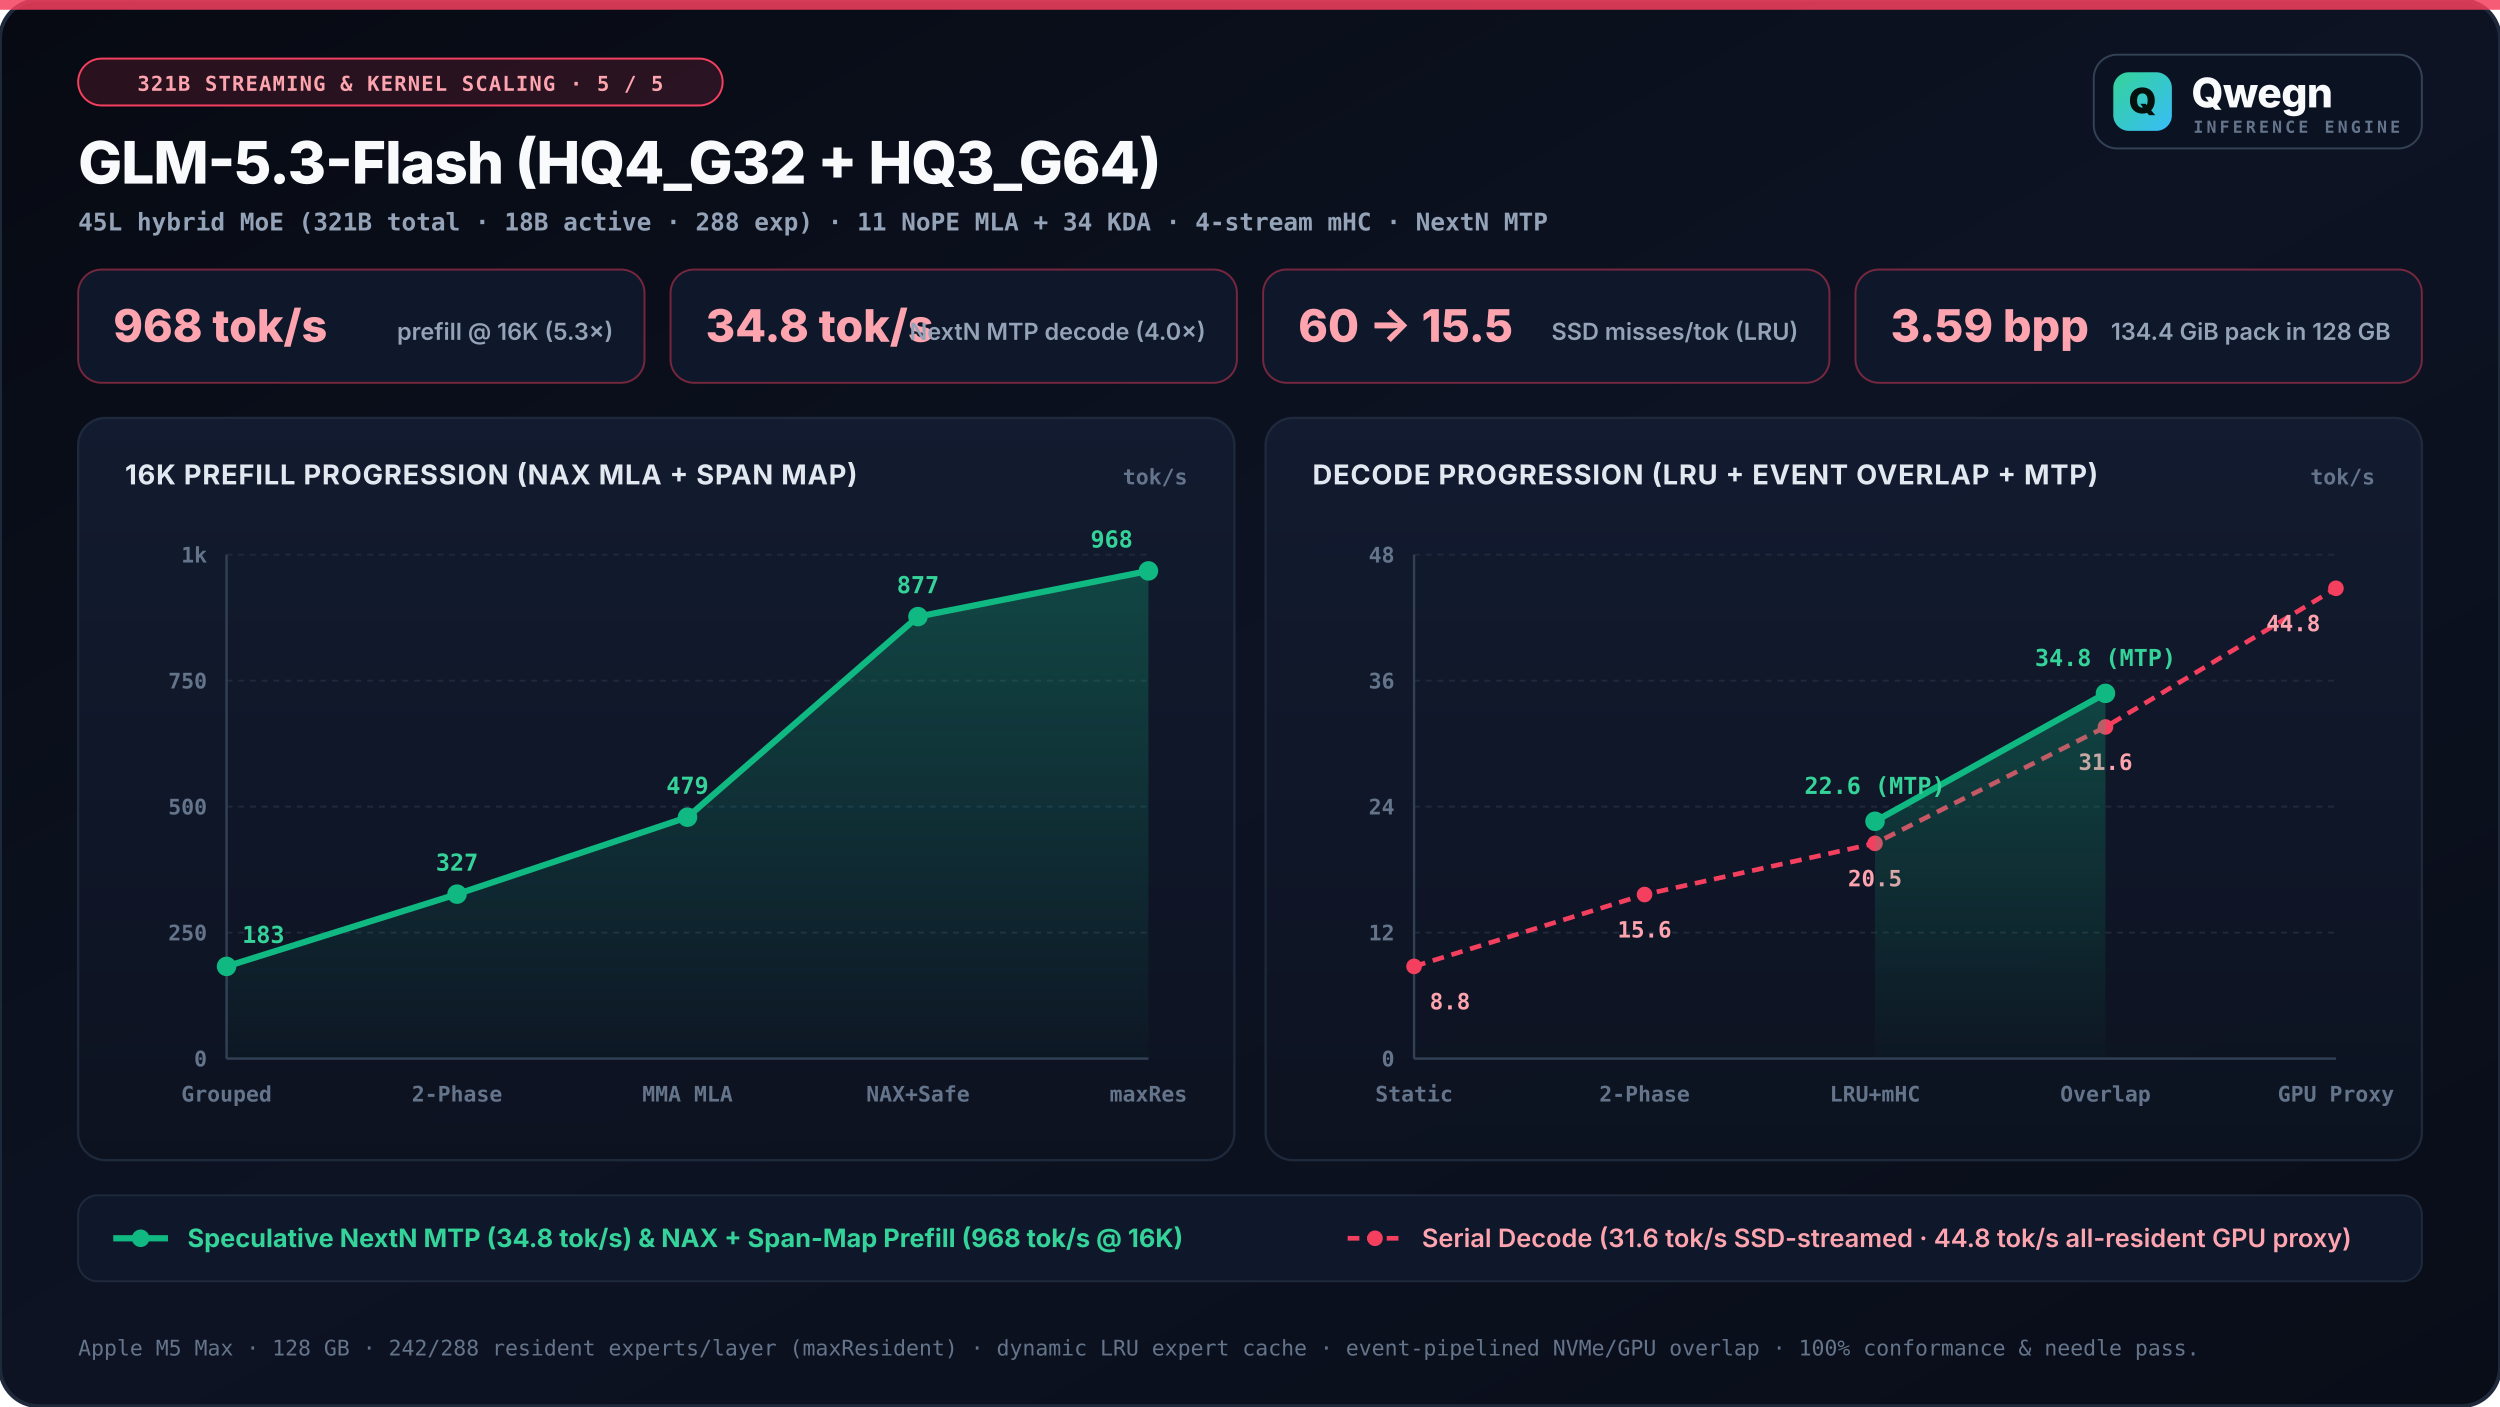
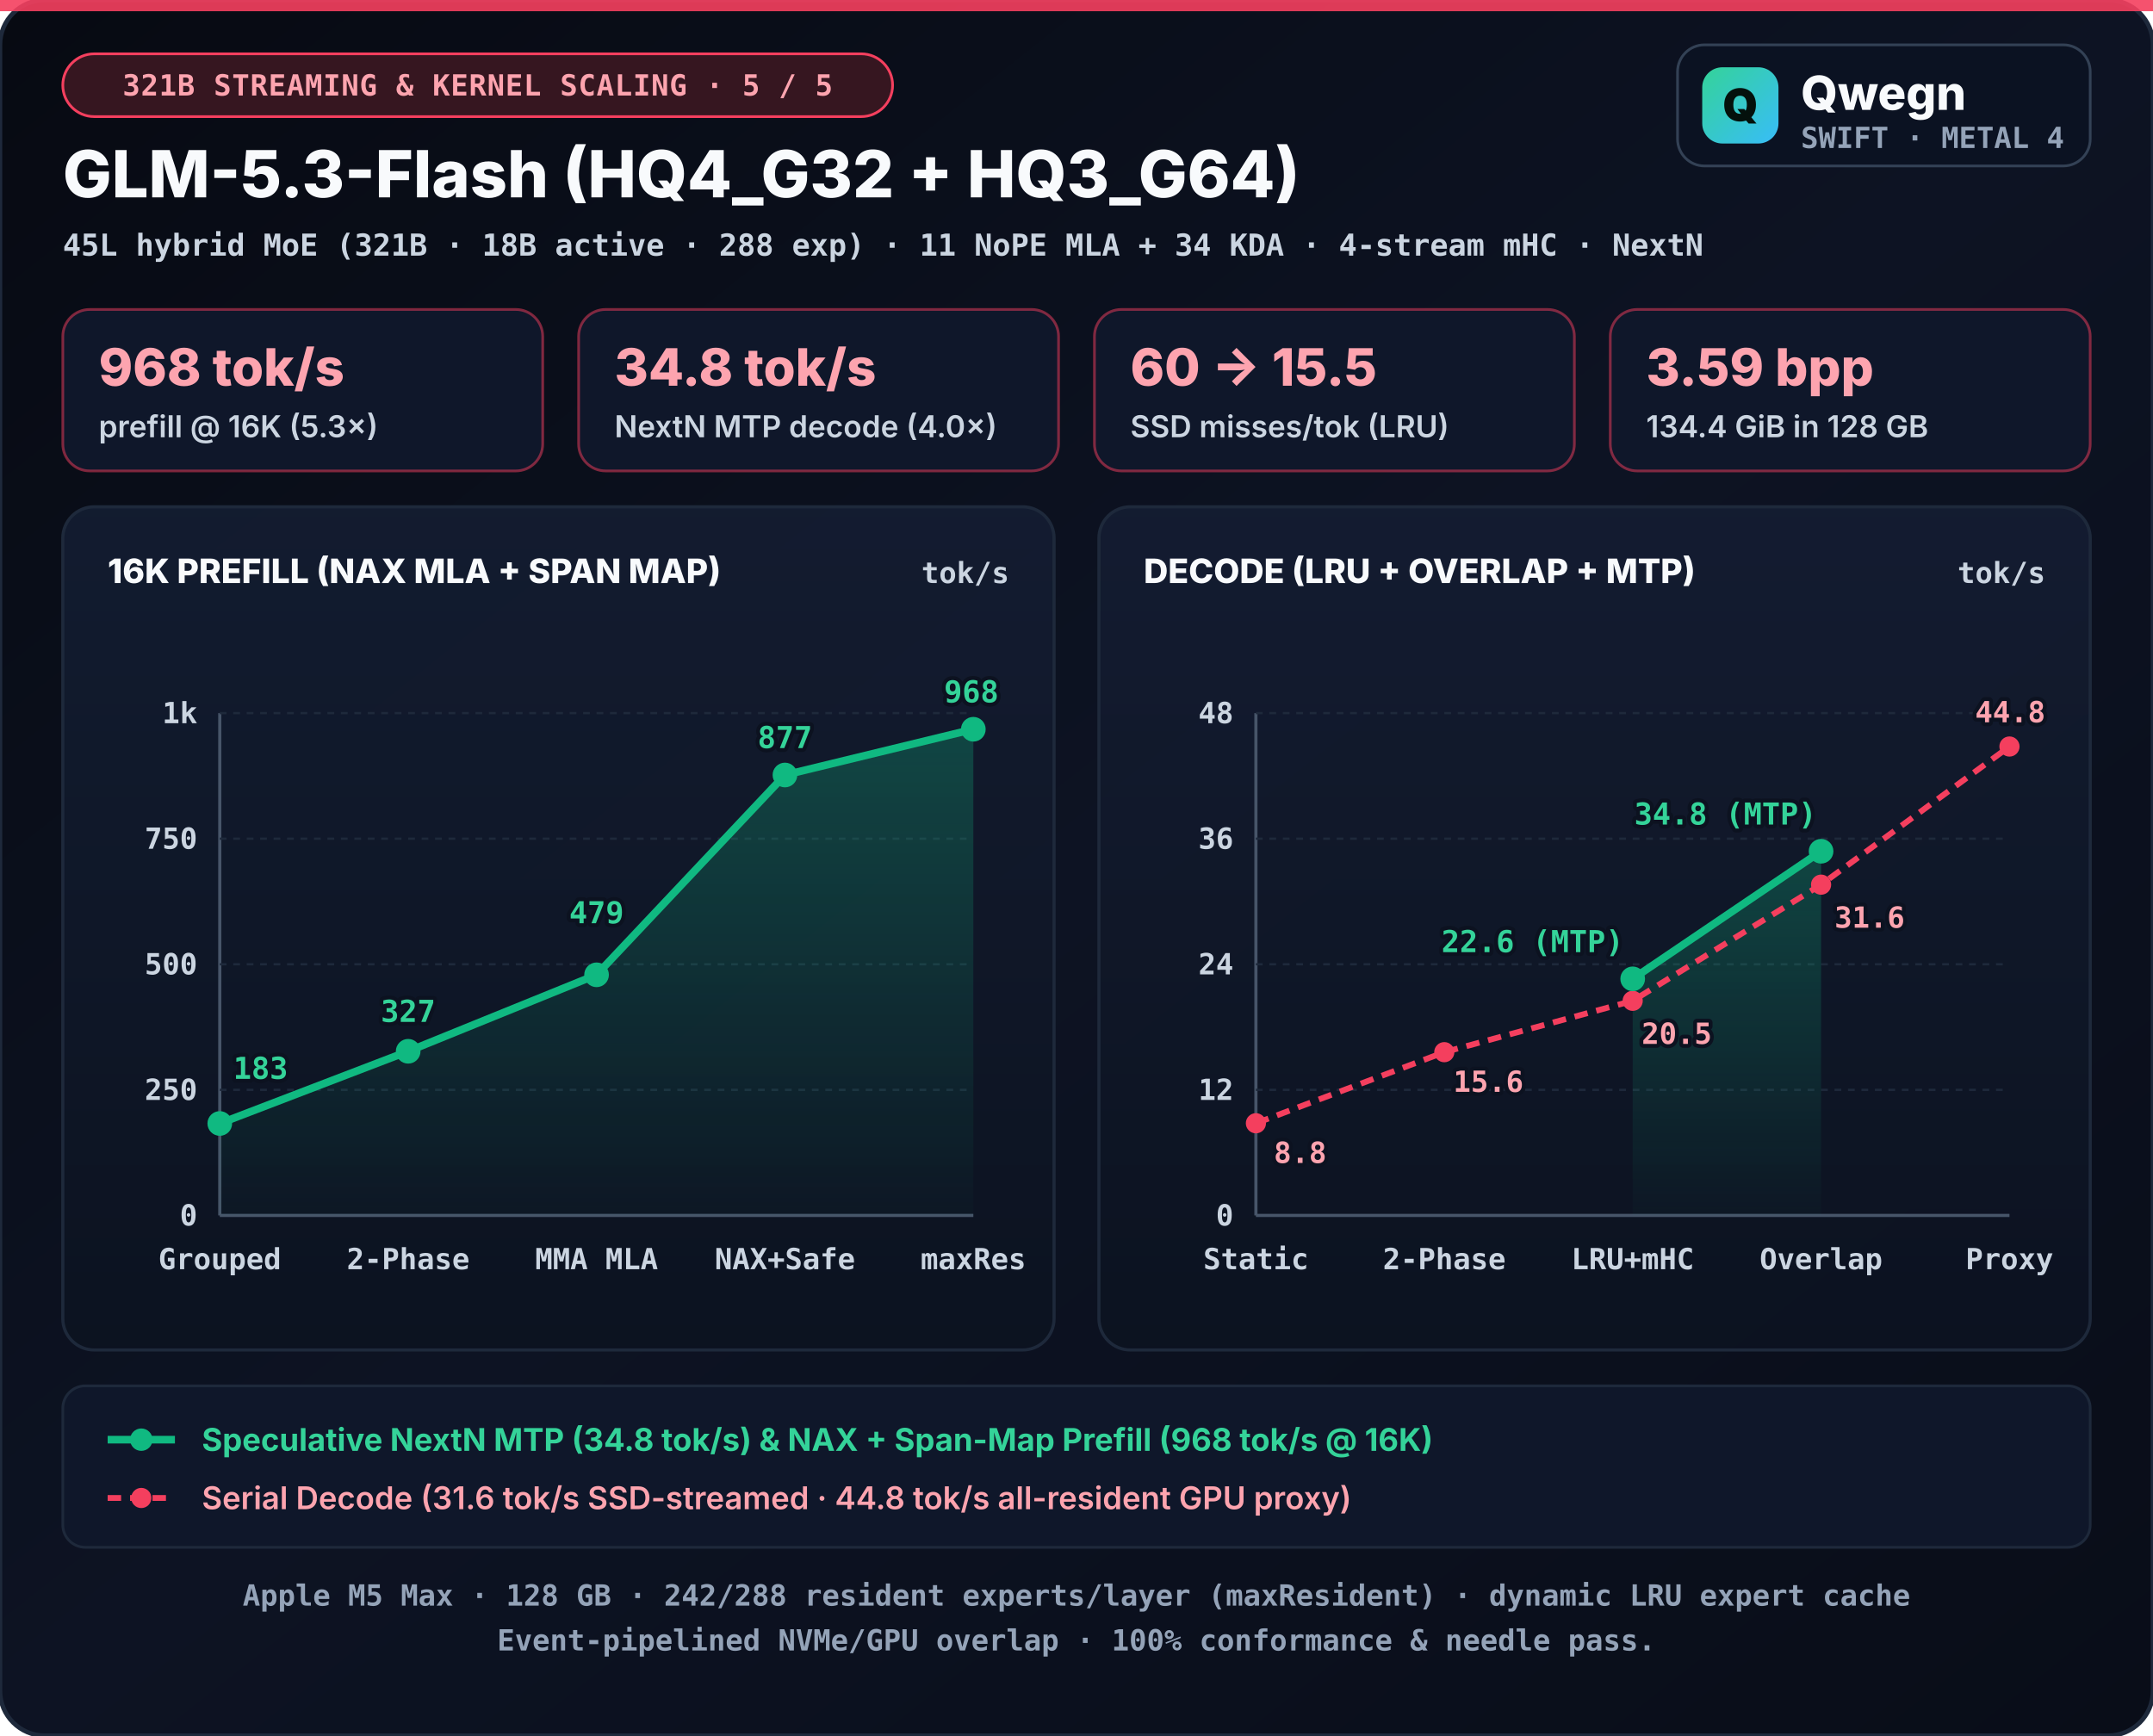
- <svg xmlns="http://www.w3.org/2000/svg" viewBox="0 0 1280 720" width="1280" height="720">
+ <svg xmlns="http://www.w3.org/2000/svg" viewBox="0 0 960 774" width="960" height="774">
  <defs>
    <linearGradient id="bg" x1="0" y1="0" x2="1" y2="1">
      <stop offset="0" stop-color="#070a12" />
-       <stop offset=".5" stop-color="#0d1323" />
+       <stop offset="0.5" stop-color="#0d1323" />
      <stop offset="1" stop-color="#090d18" />
    </linearGradient>
    <linearGradient id="card" x1="0" y1="0" x2="0" y2="1">
-       <stop offset="0" stop-color="#131c31" stop-opacity=".92" />
-       <stop offset="1" stop-color="#0c1220" stop-opacity=".96" />
+       <stop offset="0" stop-color="#131c31" stop-opacity="0.95" />
+       <stop offset="1" stop-color="#0c1220" stop-opacity="0.97" />
    </linearGradient>
    <linearGradient id="aEm" x1="0" y1="0" x2="0" y2="1">
-       <stop offset="0" stop-color="#10b981" stop-opacity=".28" />
-       <stop offset="1" stop-color="#10b981" stop-opacity=".02" />
+       <stop offset="0" stop-color="#10b981" stop-opacity="0.28" />
+       <stop offset="1" stop-color="#10b981" stop-opacity="0.02" />
    </linearGradient>
-     <linearGradient id="aRs" x1="0" y1="0" x2="0" y2="1">
-       <stop offset="0" stop-color="#f43f5e" stop-opacity=".28" />
-       <stop offset="1" stop-color="#f43f5e" stop-opacity=".02" />
+     <linearGradient id="aCy" x1="0" y1="0" x2="0" y2="1">
+       <stop offset="0" stop-color="#38bdf8" stop-opacity="0.28" />
+       <stop offset="1" stop-color="#38bdf8" stop-opacity="0.02" />
    </linearGradient>
    <linearGradient id="mark" x1="0" y1="0" x2="1" y2="1">
      <stop offset="0" stop-color="#34d399" />
      <stop offset="1" stop-color="#38bdf8" />
    </linearGradient>
-     <style>
- .sans{font-family:-apple-system,BlinkMacSystemFont,"SF Pro Display","Inter",system-ui,sans-serif}
- .mono{font-family:"SF Mono","JetBrains Mono",Menlo,monospace}
- .ct{font-size:14px;font-weight:700;fill:#e2e8f0;letter-spacing:.4px}
- .ax{font-size:11px;font-weight:600;fill:#64748b}
- .va{font-size:12px;font-weight:700;fill:#34d399}
- .vb{font-size:11.5px;font-weight:600;fill:#fda4af}
- .grid{stroke:#1e293b;stroke-width:1;stroke-dasharray:3 3}
- .axis{stroke:#334155;stroke-width:1.2}
- </style>
  </defs>
-   <rect width="1280" height="720" rx="20" fill="url(#bg)" stroke="#1e293b" stroke-width="2" />
-   <rect x="0" y="0" width="1280" height="5" fill="#f43f5e" opacity=".85" />
-   <g transform="translate(40,30)" data-free="1">
-     <rect width="330" height="24" rx="12" fill="#f43f5e" fill-opacity=".14" stroke="#f43f5e" />
-     <text x="165" y="16.5" text-anchor="middle" class="mono" font-size="10.5" font-weight="700" fill="#fda4af" letter-spacing=".6">321B STREAMING &amp; KERNEL SCALING · 5 / 5</text>
-     <text x="0" y="64" class="sans" font-size="30" font-weight="800" fill="#f8fafc" letter-spacing="-.5">GLM-5.3-Flash (HQ4_G32 + HQ3_G64)</text>
-     <text x="0" y="88" class="mono" font-size="12.5" font-weight="600" fill="#94a3b8">45L hybrid MoE (321B total · 18B active · 288 exp) · 11 NoPE MLA + 34 KDA · 4-stream mHC · NextN MTP</text>
+   <style>
+     svg { text-rendering: geometricPrecision; -webkit-font-smoothing: antialiased; }
+     .title { font-family: -apple-system, BlinkMacSystemFont, "SF Pro Display", "Segoe UI", Roboto, sans-serif; font-weight: 800; }
+     .subtitle { font-family: -apple-system, BlinkMacSystemFont, "SF Pro Text", "Segoe UI", Roboto, sans-serif; font-weight: 500; }
+     .sans { font-family: -apple-system, BlinkMacSystemFont, "SF Pro Display", "Inter", "Segoe UI", system-ui, sans-serif; }
+     .mono { font-family: "SF Mono", "JetBrains Mono", Menlo, Consolas, monospace; font-weight: 600; }
+   </style>
+   <rect width="960" height="774" rx="20" fill="url(#bg)" stroke="#1e293b" stroke-width="2" />
+   <rect x="0" y="0" width="960" height="5" fill="#f43f5e" opacity="0.9" />
+   <g transform="translate(28, 24)">
+     <rect x="0.0" y="0.0" width="370" height="28" rx="14.0" fill="#361620" stroke="#f43f5e" stroke-width="1.2" />
+     <text x="185.0" y="18.6" text-anchor="middle" class="mono" font-size="13" font-weight="700" fill="#fda4af" letter-spacing="0.3">321B STREAMING &amp; KERNEL SCALING · 5 / 5</text>
+     <text x="0" y="64" class="sans" font-size="29" font-weight="800" fill="#f8fafc">GLM-5.3-Flash (HQ4_G32 + HQ3_G64)</text>
+     <text x="0" y="90" class="mono" font-size="13.5" fill="#cbd5e1">45L hybrid MoE (321B · 18B active · 288 exp) · 11 NoPE MLA + 34 KDA · 4-stream mHC · NextN</text>
  </g>
-   <g transform="translate(1072,28)" id="qwegn-mark">
-     <rect width="168" height="48" rx="12" fill="#0b1222" stroke="#334155" stroke-width="1" />
-     <rect x="10" y="9" width="30" height="30" rx="8" fill="url(#mark)" />
-     <text x="25" y="30" text-anchor="middle" class="sans" font-size="18" font-weight="900" fill="#04110c">Q</text>
-     <text x="50" y="27" class="sans" font-size="21" font-weight="800" fill="#f8fafc" letter-spacing="-0.3">Qwegn</text>
-     <text x="51" y="40" class="mono" font-size="8.5" font-weight="700" fill="#64748b" letter-spacing="1.6">INFERENCE ENGINE</text>
+   <g transform="translate(748, 20)">
+     <rect width="184" height="54" rx="12" fill="#0b1222" stroke="#334155" stroke-width="1.2" />
+     <rect x="11" y="10" width="34" height="34" rx="9" fill="url(#mark)" />
+     <text x="28" y="34" text-anchor="middle" class="sans" font-size="20" font-weight="900" fill="#04110c">Q</text>
+     <text x="55" y="29" class="sans" font-size="21" font-weight="800" fill="#f8fafc">Qwegn</text>
+     <text x="55" y="46" class="mono" font-size="13" font-weight="700" fill="#94a3b8">SWIFT · METAL 4</text>
  </g>
-   <g transform="translate(40.0,138)">
-     <rect width="290" height="58" rx="12" fill="#0f172a" stroke="#f43f5e" stroke-opacity=".45" />
-     <text x="18" y="37" class="sans" font-size="23" font-weight="800" fill="#fda4af">968 tok/s</text>
-     <text x="274" y="36" text-anchor="end" class="sans" font-size="12" font-weight="600" fill="#94a3b8">prefill @ 16K (5.3×)</text>
+   <g transform="translate(28, 138)">
+     <rect width="214" height="72" rx="12" fill="#0f172a" stroke="#f43f5e" stroke-opacity="0.5" stroke-width="1.2" />
+     <text x="16" y="34" class="sans" font-size="23" font-weight="800" fill="#fda4af">968 tok/s</text>
+     <text x="16" y="57" class="sans" font-size="13.5" font-weight="600" fill="#cbd5e1">prefill @ 16K (5.3×)</text>
  </g>
-   <g transform="translate(343.3,138)">
-     <rect width="290" height="58" rx="12" fill="#0f172a" stroke="#f43f5e" stroke-opacity=".45" />
-     <text x="18" y="37" class="sans" font-size="23" font-weight="800" fill="#fda4af">34.8 tok/s</text>
-     <text x="274" y="36" text-anchor="end" class="sans" font-size="12" font-weight="600" fill="#94a3b8">NextN MTP decode (4.0×)</text>
+   <g transform="translate(258, 138)">
+     <rect width="214" height="72" rx="12" fill="#0f172a" stroke="#f43f5e" stroke-opacity="0.5" stroke-width="1.2" />
+     <text x="16" y="34" class="sans" font-size="23" font-weight="800" fill="#fda4af">34.8 tok/s</text>
+     <text x="16" y="57" class="sans" font-size="13.5" font-weight="600" fill="#cbd5e1">NextN MTP decode (4.0×)</text>
  </g>
-   <g transform="translate(646.7,138)">
-     <rect width="290" height="58" rx="12" fill="#0f172a" stroke="#f43f5e" stroke-opacity=".45" />
-     <text x="18" y="37" class="sans" font-size="23" font-weight="800" fill="#fda4af">60 → 15.5</text>
-     <text x="274" y="36" text-anchor="end" class="sans" font-size="12" font-weight="600" fill="#94a3b8">SSD misses/tok (LRU)</text>
+   <g transform="translate(488, 138)">
+     <rect width="214" height="72" rx="12" fill="#0f172a" stroke="#f43f5e" stroke-opacity="0.5" stroke-width="1.2" />
+     <text x="16" y="34" class="sans" font-size="23" font-weight="800" fill="#fda4af">60 → 15.5</text>
+     <text x="16" y="57" class="sans" font-size="13.5" font-weight="600" fill="#cbd5e1">SSD misses/tok (LRU)</text>
  </g>
-   <g transform="translate(950.0,138)">
-     <rect width="290" height="58" rx="12" fill="#0f172a" stroke="#f43f5e" stroke-opacity=".45" />
-     <text x="18" y="37" class="sans" font-size="23" font-weight="800" fill="#fda4af">3.59 bpp</text>
-     <text x="274" y="36" text-anchor="end" class="sans" font-size="12" font-weight="600" fill="#94a3b8">134.4 GiB pack in 128 GB</text>
+   <g transform="translate(718, 138)">
+     <rect width="214" height="72" rx="12" fill="#0f172a" stroke="#f43f5e" stroke-opacity="0.5" stroke-width="1.2" />
+     <text x="16" y="34" class="sans" font-size="23" font-weight="800" fill="#fda4af">3.59 bpp</text>
+     <text x="16" y="57" class="sans" font-size="13.5" font-weight="600" fill="#cbd5e1">134.4 GiB in 128 GB</text>
  </g>
-   <g transform="translate(40,214)">
-     <rect width="592" height="380" rx="14" fill="url(#card)" stroke="#1e293b" stroke-width="1.2" />
-     <text x="24" y="34" class="sans ct">16K PREFILL PROGRESSION (NAX MLA + SPAN MAP)</text>
-     <text x="568" y="34" text-anchor="end" class="mono ax">tok/s</text>
-     <line x1="76" y1="328.0" x2="548" y2="328.0" class="axis" />
-     <text x="66" y="332.0" text-anchor="end" class="mono ax">0</text>
-     <line x1="76" y1="263.5" x2="548" y2="263.5" class="grid" />
-     <text x="66" y="267.5" text-anchor="end" class="mono ax">250</text>
-     <line x1="76" y1="199.0" x2="548" y2="199.0" class="grid" />
-     <text x="66" y="203.0" text-anchor="end" class="mono ax">500</text>
-     <line x1="76" y1="134.5" x2="548" y2="134.5" class="grid" />
-     <text x="66" y="138.5" text-anchor="end" class="mono ax">750</text>
-     <line x1="76" y1="70.0" x2="548" y2="70.0" class="grid" />
-     <text x="66" y="74.0" text-anchor="end" class="mono ax">1k</text>
-     <line x1="76" y1="70" x2="76" y2="328" class="axis" />
-     <text x="76.0" y="350" text-anchor="middle" class="mono ax">Grouped</text>
-     <text x="194.0" y="350" text-anchor="middle" class="mono ax">2-Phase</text>
-     <text x="312.0" y="350" text-anchor="middle" class="mono ax">MMA MLA</text>
-     <text x="430.0" y="350" text-anchor="middle" class="mono ax">NAX+Safe</text>
-     <text x="548.0" y="350" text-anchor="middle" class="mono ax">maxRes</text>
-     <polygon points="76.0,280.8 194.0,243.8 312.0,204.4 430.0,101.7 548.0,78.3 548.0,328 76.0,328" fill="url(#aEm)" />
-     <polyline points="76.0,280.8 194.0,243.8 312.0,204.4 430.0,101.7 548.0,78.3" fill="none" stroke="#10b981" stroke-width="3.2" stroke-linejoin="round" />
-     <circle cx="76.0" cy="280.8" r="5" fill="#10b981" />
-     <text x="84.0" y="268.8" text-anchor="start" class="mono va">183</text>
-     <circle cx="194.0" cy="243.8" r="5" fill="#10b981" />
-     <text x="194.0" y="231.8" text-anchor="middle" class="mono va">327</text>
-     <circle cx="312.0" cy="204.4" r="5" fill="#10b981" />
-     <text x="312.0" y="192.4" text-anchor="middle" class="mono va">479</text>
-     <circle cx="430.0" cy="101.7" r="5" fill="#10b981" />
-     <text x="430.0" y="89.7" text-anchor="middle" class="mono va">877</text>
-     <circle cx="548.0" cy="78.3" r="5" fill="#10b981" />
-     <text x="540.0" y="66.3" text-anchor="end" class="mono va">968</text>
+   <g transform="translate(28, 226)">
+     <rect width="442" height="376" rx="14" fill="url(#card)" stroke="#1e293b" stroke-width="1.4" />
+     <text x="20" y="34" class="sans" font-size="15" font-weight="800" fill="#f8fafc">16K PREFILL (NAX MLA + SPAN MAP)</text>
+     <text x="422" y="34" text-anchor="end" class="mono" font-size="13" fill="#cbd5e1">tok/s</text>
+     <line x1="70.0" y1="316.0" x2="406.0" y2="316.0" stroke="#475569" stroke-width="1.4" />
+     <line x1="70.0" y1="92.0" x2="70.0" y2="316.0" stroke="#475569" stroke-width="1.4" />
+     <text x="60" y="320.5" text-anchor="end" class="mono" font-size="13" fill="#cbd5e1">0</text>
+     <line x1="70.0" y1="260.0" x2="406.0" y2="260.0" stroke="#1e293b" stroke-width="1" stroke-dasharray="3 3" />
+     <text x="60" y="264.5" text-anchor="end" class="mono" font-size="13" fill="#cbd5e1">250</text>
+     <line x1="70.0" y1="204.0" x2="406.0" y2="204.0" stroke="#1e293b" stroke-width="1" stroke-dasharray="3 3" />
+     <text x="60" y="208.5" text-anchor="end" class="mono" font-size="13" fill="#cbd5e1">500</text>
+     <line x1="70.0" y1="148.0" x2="406.0" y2="148.0" stroke="#1e293b" stroke-width="1" stroke-dasharray="3 3" />
+     <text x="60" y="152.5" text-anchor="end" class="mono" font-size="13" fill="#cbd5e1">750</text>
+     <line x1="70.0" y1="92.0" x2="406.0" y2="92.0" stroke="#1e293b" stroke-width="1" stroke-dasharray="3 3" />
+     <text x="60" y="96.5" text-anchor="end" class="mono" font-size="13" fill="#cbd5e1">1k</text>
+     <text x="70.0" y="340" text-anchor="middle" class="mono" font-size="13" fill="#cbd5e1">Grouped</text>
+     <text x="154.0" y="340" text-anchor="middle" class="mono" font-size="13" fill="#cbd5e1">2-Phase</text>
+     <text x="238.0" y="340" text-anchor="middle" class="mono" font-size="13" fill="#cbd5e1">MMA MLA</text>
+     <text x="322.0" y="340" text-anchor="middle" class="mono" font-size="13" fill="#cbd5e1">NAX+Safe</text>
+     <text x="406.0" y="340" text-anchor="middle" class="mono" font-size="13" fill="#cbd5e1">maxRes</text>
+     <polygon points="70.0,275.0 154.0,242.8 238.0,208.7 322.0,119.6 406.0,99.2 406.0,316.0 70.0,316.0" fill="url(#aEm)" />
+     <polyline points="70.0,275.0 154.0,242.8 238.0,208.7 322.0,119.6 406.0,99.2" fill="none" stroke="#10b981" stroke-width="3.4" stroke-linejoin="round" />
+     <circle cx="70.0" cy="275.0" r="5.5" fill="#10b981" />
+     <circle cx="154.0" cy="242.8" r="5.5" fill="#10b981" />
+     <circle cx="238.0" cy="208.7" r="5.5" fill="#10b981" />
+     <circle cx="322.0" cy="119.6" r="5.5" fill="#10b981" />
+     <circle cx="406.0" cy="99.2" r="5.5" fill="#10b981" />
+     <text x="76.0" y="255.1" text-anchor="start" class="mono" font-size="13.5" font-weight="800" fill="#34d399" paint-order="stroke" stroke="#0c1220" stroke-width="3.5" stroke-linejoin="round">183</text>
+     <text x="154.0" y="229.7" text-anchor="middle" class="mono" font-size="13.5" font-weight="800" fill="#34d399" paint-order="stroke" stroke="#0c1220" stroke-width="3.5" stroke-linejoin="round">327</text>
+     <text x="238.0" y="185.7" text-anchor="middle" class="mono" font-size="13.5" font-weight="800" fill="#34d399" paint-order="stroke" stroke="#0c1220" stroke-width="3.5" stroke-linejoin="round">479</text>
+     <text x="322.0" y="107.6" text-anchor="middle" class="mono" font-size="13.5" font-weight="800" fill="#34d399" paint-order="stroke" stroke="#0c1220" stroke-width="3.5" stroke-linejoin="round">877</text>
+     <text x="417.3" y="87.2" text-anchor="end" class="mono" font-size="13.5" font-weight="800" fill="#34d399" paint-order="stroke" stroke="#0c1220" stroke-width="3.5" stroke-linejoin="round">968</text>
  </g>
-   <g transform="translate(648,214)">
-     <rect width="592" height="380" rx="14" fill="url(#card)" stroke="#1e293b" stroke-width="1.2" />
-     <text x="24" y="34" class="sans ct">DECODE PROGRESSION (LRU + EVENT OVERLAP + MTP)</text>
-     <text x="568" y="34" text-anchor="end" class="mono ax">tok/s</text>
-     <line x1="76" y1="328.0" x2="548" y2="328.0" class="axis" />
-     <text x="66" y="332.0" text-anchor="end" class="mono ax">0</text>
-     <line x1="76" y1="263.5" x2="548" y2="263.5" class="grid" />
-     <text x="66" y="267.5" text-anchor="end" class="mono ax">12</text>
-     <line x1="76" y1="199.0" x2="548" y2="199.0" class="grid" />
-     <text x="66" y="203.0" text-anchor="end" class="mono ax">24</text>
-     <line x1="76" y1="134.5" x2="548" y2="134.5" class="grid" />
-     <text x="66" y="138.5" text-anchor="end" class="mono ax">36</text>
-     <line x1="76" y1="70.0" x2="548" y2="70.0" class="grid" />
-     <text x="66" y="74.0" text-anchor="end" class="mono ax">48</text>
-     <line x1="76" y1="70" x2="76" y2="328" class="axis" />
-     <text x="76.0" y="350" text-anchor="middle" class="mono ax">Static</text>
-     <text x="194.0" y="350" text-anchor="middle" class="mono ax">2-Phase</text>
-     <text x="312.0" y="350" text-anchor="middle" class="mono ax">LRU+mHC</text>
-     <text x="430.0" y="350" text-anchor="middle" class="mono ax">Overlap</text>
-     <text x="548.0" y="350" text-anchor="middle" class="mono ax">GPU Proxy</text>
-     <polyline points="76.0,280.8 194.0,244.0 312.0,217.8 430.0,158.2 548.0,87.2" fill="none" stroke="#f43f5e" stroke-width="2.4" stroke-linejoin="round" stroke-dasharray="6 4" />
-     <circle cx="76.0" cy="280.8" r="4" fill="#f43f5e" />
-     <text x="84.0" y="302.8" text-anchor="start" class="mono vb">8.8</text>
-     <circle cx="194.0" cy="244.0" r="4" fill="#f43f5e" />
-     <text x="194.0" y="266.0" text-anchor="middle" class="mono vb">15.6</text>
-     <circle cx="312.0" cy="217.8" r="4" fill="#f43f5e" />
-     <text x="312.0" y="239.8" text-anchor="middle" class="mono vb">20.5</text>
-     <circle cx="430.0" cy="158.2" r="4" fill="#f43f5e" />
-     <text x="430.0" y="180.2" text-anchor="middle" class="mono vb">31.6</text>
-     <circle cx="548.0" cy="87.2" r="4" fill="#f43f5e" />
-     <text x="540.0" y="109.2" text-anchor="end" class="mono vb">44.8</text>
-     <polygon points="312.0,206.5 430.0,141.0 430.0,328 312.0,328" fill="url(#aEm)" />
-     <polyline points="312.0,206.5 430.0,141.0" fill="none" stroke="#10b981" stroke-width="3.2" stroke-linejoin="round" />
-     <circle cx="312.0" cy="206.5" r="5" fill="#10b981" />
-     <text x="312.0" y="192.5" text-anchor="middle" class="mono va">22.6 (MTP)</text>
-     <circle cx="430.0" cy="141.0" r="5" fill="#10b981" />
-     <text x="430.0" y="127.0" text-anchor="middle" class="mono va">34.8 (MTP)</text>
+   <g transform="translate(490, 226)">
+     <rect width="442" height="376" rx="14" fill="url(#card)" stroke="#1e293b" stroke-width="1.4" />
+     <text x="20" y="34" class="sans" font-size="15" font-weight="800" fill="#f8fafc">DECODE (LRU + OVERLAP + MTP)</text>
+     <text x="422" y="34" text-anchor="end" class="mono" font-size="13" fill="#cbd5e1">tok/s</text>
+     <line x1="70.0" y1="316.0" x2="406.0" y2="316.0" stroke="#475569" stroke-width="1.4" />
+     <line x1="70.0" y1="92.0" x2="70.0" y2="316.0" stroke="#475569" stroke-width="1.4" />
+     <text x="60" y="320.5" text-anchor="end" class="mono" font-size="13" fill="#cbd5e1">0</text>
+     <line x1="70.0" y1="260.0" x2="406.0" y2="260.0" stroke="#1e293b" stroke-width="1" stroke-dasharray="3 3" />
+     <text x="60" y="264.5" text-anchor="end" class="mono" font-size="13" fill="#cbd5e1">12</text>
+     <line x1="70.0" y1="204.0" x2="406.0" y2="204.0" stroke="#1e293b" stroke-width="1" stroke-dasharray="3 3" />
+     <text x="60" y="208.5" text-anchor="end" class="mono" font-size="13" fill="#cbd5e1">24</text>
+     <line x1="70.0" y1="148.0" x2="406.0" y2="148.0" stroke="#1e293b" stroke-width="1" stroke-dasharray="3 3" />
+     <text x="60" y="152.5" text-anchor="end" class="mono" font-size="13" fill="#cbd5e1">36</text>
+     <line x1="70.0" y1="92.0" x2="406.0" y2="92.0" stroke="#1e293b" stroke-width="1" stroke-dasharray="3 3" />
+     <text x="60" y="96.5" text-anchor="end" class="mono" font-size="13" fill="#cbd5e1">48</text>
+     <text x="70.0" y="340" text-anchor="middle" class="mono" font-size="13" fill="#cbd5e1">Static</text>
+     <text x="154.0" y="340" text-anchor="middle" class="mono" font-size="13" fill="#cbd5e1">2-Phase</text>
+     <text x="238.0" y="340" text-anchor="middle" class="mono" font-size="13" fill="#cbd5e1">LRU+mHC</text>
+     <text x="322.0" y="340" text-anchor="middle" class="mono" font-size="13" fill="#cbd5e1">Overlap</text>
+     <text x="406.0" y="340" text-anchor="middle" class="mono" font-size="13" fill="#cbd5e1">Proxy</text>
+     <polygon points="238.0,210.5 322.0,153.6 322.0,316.0 238.0,316.0" fill="url(#aEm)" />
+     <polyline points="70.0,274.9 154.0,243.2 238.0,220.3 322.0,168.5 406.0,106.9" fill="none" stroke="#f43f5e" stroke-width="2.6" stroke-linejoin="round" stroke-dasharray="6 4" />
+     <circle cx="70.0" cy="274.9" r="4.5" fill="#f43f5e" />
+     <circle cx="154.0" cy="243.2" r="4.5" fill="#f43f5e" />
+     <circle cx="238.0" cy="220.3" r="4.5" fill="#f43f5e" />
+     <circle cx="322.0" cy="168.5" r="4.5" fill="#f43f5e" />
+     <circle cx="406.0" cy="106.9" r="4.5" fill="#f43f5e" />
+     <polyline points="238.0,210.5 322.0,153.6" fill="none" stroke="#10b981" stroke-width="3.4" stroke-linejoin="round" />
+     <circle cx="238.0" cy="210.5" r="5.5" fill="#10b981" />
+     <circle cx="322.0" cy="153.6" r="5.5" fill="#10b981" />
+     <text x="78.0" y="292.6" text-anchor="start" class="mono" font-size="13" font-weight="700" fill="#fda4af" paint-order="stroke" stroke="#0c1220" stroke-width="3.5" stroke-linejoin="round">8.8</text>
+     <text x="158.0" y="260.9" text-anchor="start" class="mono" font-size="13" font-weight="700" fill="#fda4af" paint-order="stroke" stroke="#0c1220" stroke-width="3.5" stroke-linejoin="round">15.6</text>
+     <text x="242.0" y="239.5" text-anchor="start" class="mono" font-size="13" font-weight="700" fill="#fda4af" paint-order="stroke" stroke="#0c1220" stroke-width="3.5" stroke-linejoin="round">20.5</text>
+     <text x="328.0" y="187.7" text-anchor="start" class="mono" font-size="13" font-weight="700" fill="#fda4af" paint-order="stroke" stroke="#0c1220" stroke-width="3.5" stroke-linejoin="round">31.6</text>
+     <text x="422.0" y="96.1" text-anchor="end" class="mono" font-size="13" font-weight="700" fill="#fda4af" paint-order="stroke" stroke="#0c1220" stroke-width="3.5" stroke-linejoin="round">44.8</text>
+     <text x="234.0" y="198.6" text-anchor="end" class="mono" font-size="13.5" font-weight="800" fill="#34d399" paint-order="stroke" stroke="#0c1220" stroke-width="3.5" stroke-linejoin="round">22.6 (MTP)</text>
+     <text x="320.0" y="141.7" text-anchor="end" class="mono" font-size="13.5" font-weight="800" fill="#34d399" paint-order="stroke" stroke="#0c1220" stroke-width="3.5" stroke-linejoin="round">34.8 (MTP)</text>
  </g>
-   <g transform="translate(40,612)">
-     <rect width="1200" height="44" rx="10" fill="#0f172a" stroke="#1e293b" />
-     <line x1="18" y1="22" x2="46" y2="22" stroke="#10b981" stroke-width="3.2" />
-     <circle cx="32" cy="22" r="4.5" fill="#10b981" />
-     <text x="56" y="26.5" class="sans" font-size="13" font-weight="700" fill="#34d399">Speculative NextN MTP (34.8 tok/s) &amp; NAX + Span-Map Prefill (968 tok/s @ 16K)</text>
-     <line x1="650" y1="22" x2="678" y2="22" stroke="#f43f5e" stroke-width="2.4" stroke-dasharray="6 4" />
-     <circle cx="664" cy="22" r="4" fill="#f43f5e" />
-     <text x="688" y="26.5" class="sans" font-size="13" font-weight="600" fill="#fda4af">Serial Decode (31.6 tok/s SSD-streamed · 44.8 tok/s all-resident GPU proxy)</text>
+   <g transform="translate(28, 618)">
+     <rect width="904" height="72" rx="10" fill="#0f172a" stroke="#1e293b" stroke-width="1.2" />
+     <line x1="20" y1="24" x2="50" y2="24" stroke="#10b981" stroke-width="3.4" />
+     <circle cx="35" cy="24" r="5" fill="#10b981" />
+     <text x="62" y="29" class="sans" font-size="14" font-weight="700" fill="#34d399">Speculative NextN MTP (34.8 tok/s) &amp; NAX + Span-Map Prefill (968 tok/s @ 16K)</text>
+     <line x1="20" y1="50" x2="50" y2="50" stroke="#f43f5e" stroke-width="2.6" stroke-dasharray="6 4" />
+     <circle cx="35" cy="50" r="4.5" fill="#f43f5e" />
+     <text x="62" y="55" class="sans" font-size="14" font-weight="600" fill="#fda4af">Serial Decode (31.6 tok/s SSD-streamed · 44.8 tok/s all-resident GPU proxy)</text>
  </g>
-   <text x="40" y="694" class="mono" font-size="11" fill="#64748b">Apple M5 Max · 128 GB · 242/288 resident experts/layer (maxResident) · dynamic LRU expert cache · event-pipelined NVMe/GPU overlap · 100% conformance &amp; needle pass.</text>
+   <text x="480" y="716" text-anchor="middle" class="mono" font-size="13" fill="#94a3b8">Apple M5 Max · 128 GB · 242/288 resident experts/layer (maxResident) · dynamic LRU expert cache</text>
+   <text x="480" y="736" text-anchor="middle" class="mono" font-size="13" fill="#94a3b8">Event-pipelined NVMe/GPU overlap · 100% conformance &amp; needle pass.</text>
</svg>
